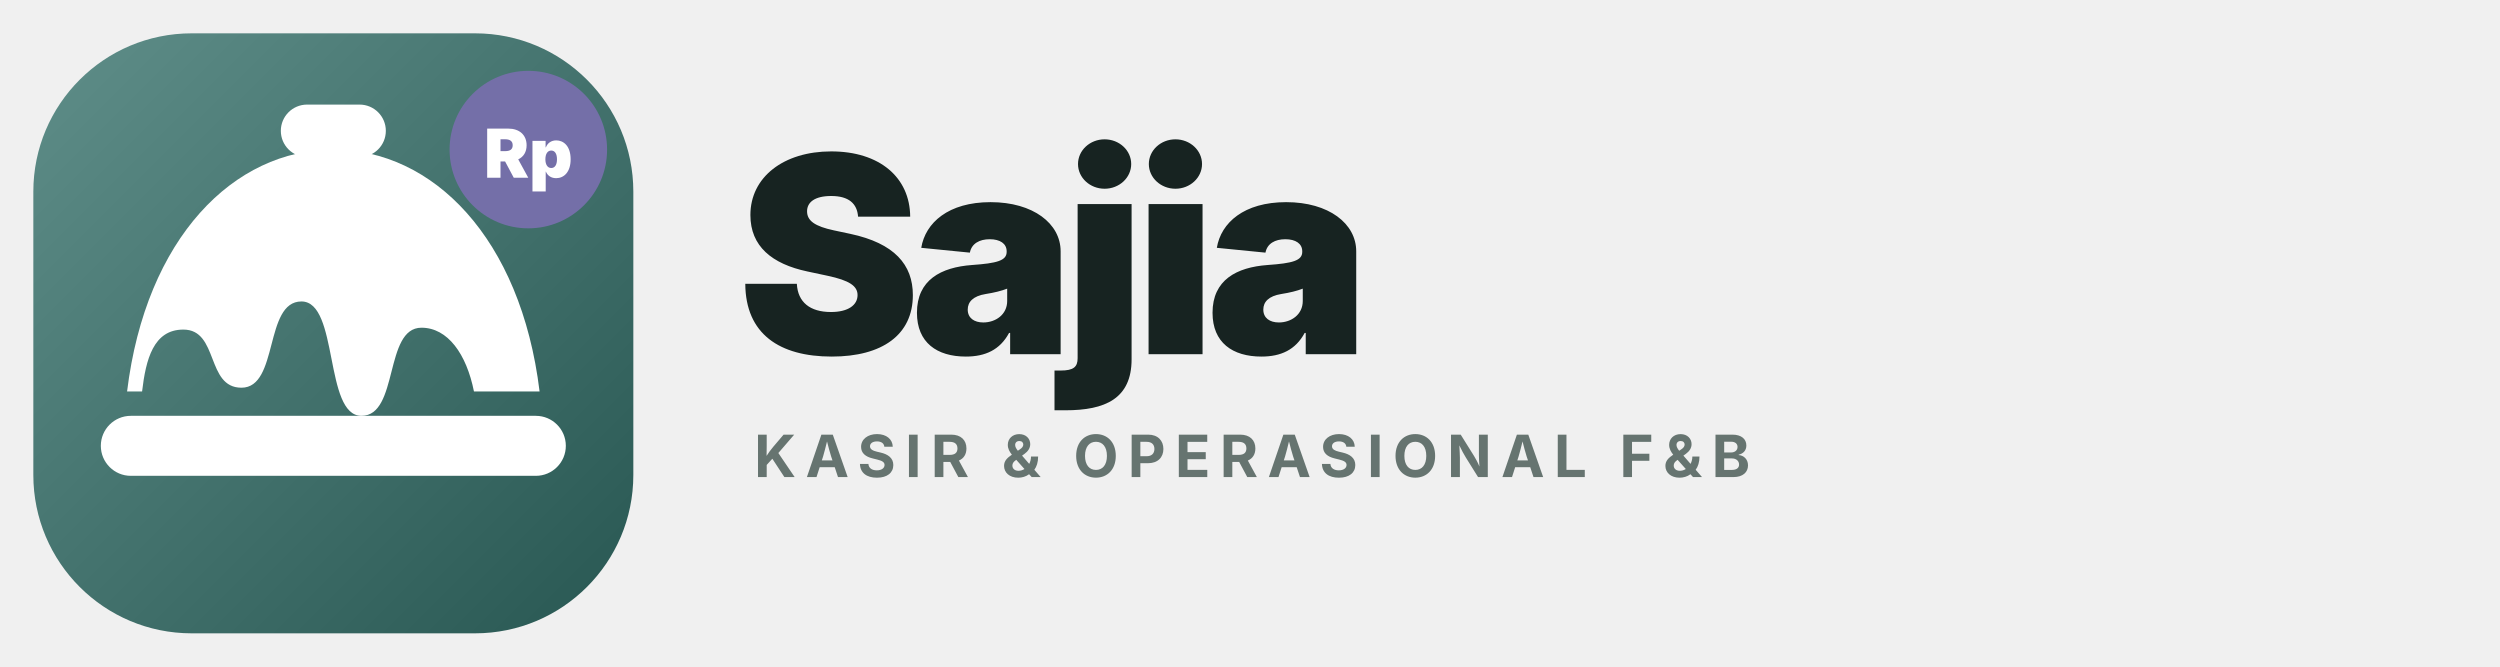
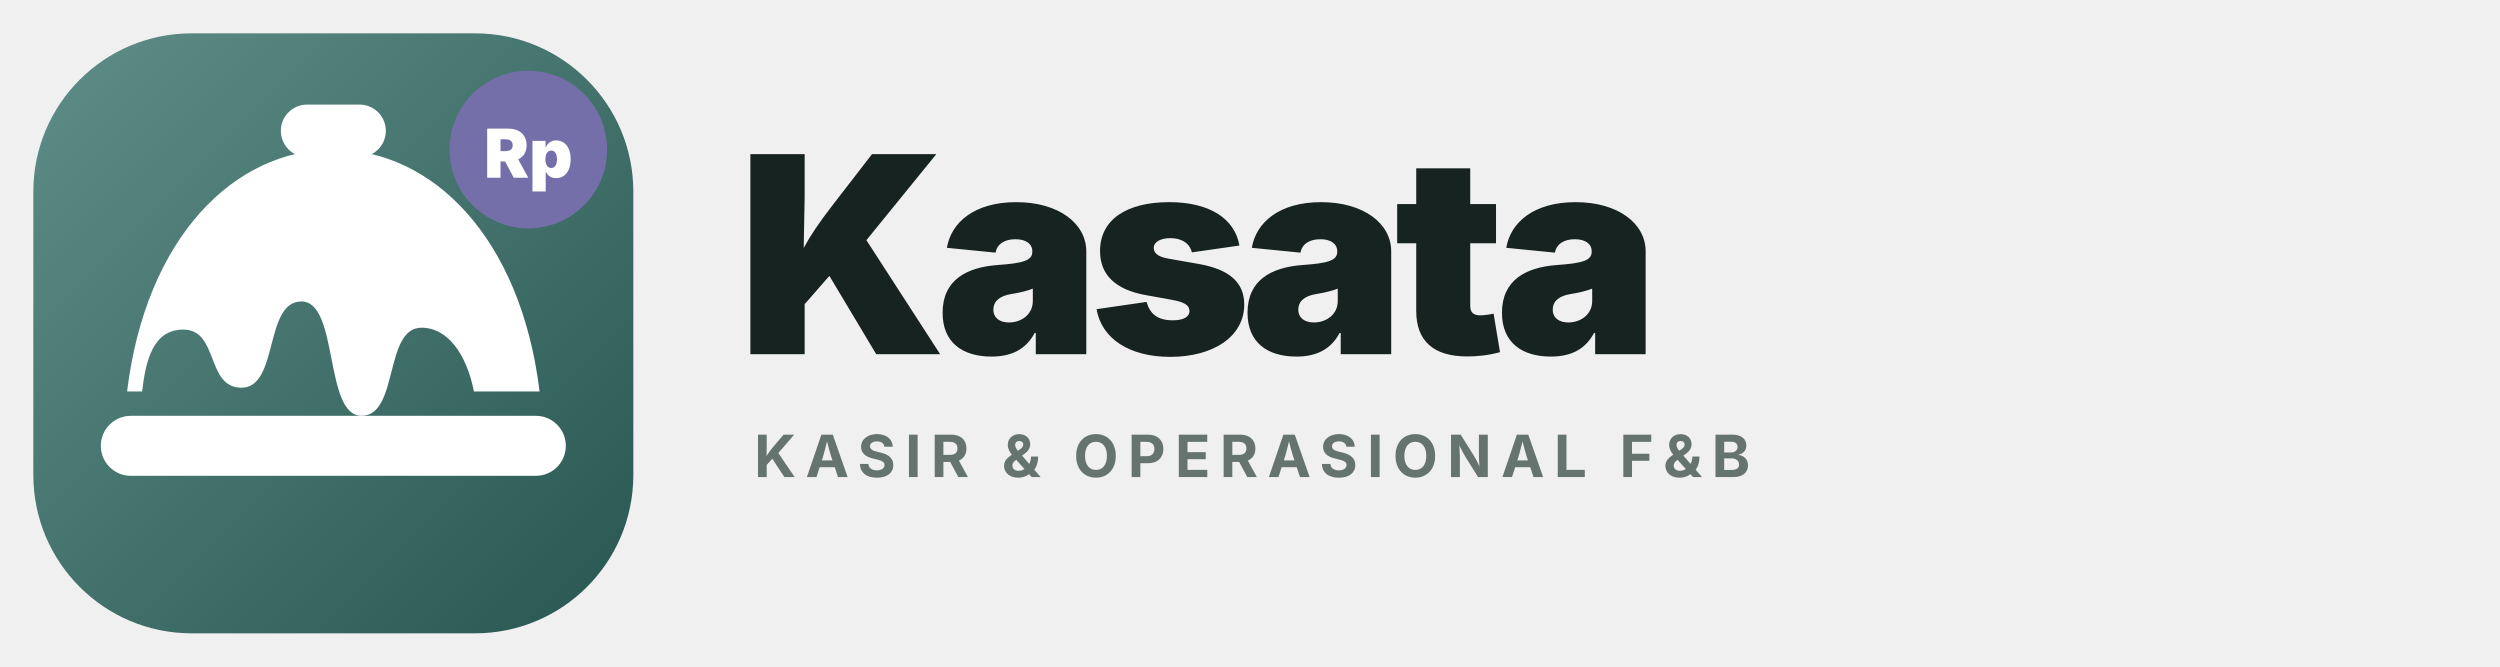
<svg xmlns="http://www.w3.org/2000/svg" width="1200" height="320" viewBox="0 0 1200 320" fill="none">
  <rect x="16" y="16" width="288" height="288" rx="76" fill="url(#mark-gradient)" />
  <g transform="translate(16 16)">
    <g transform="scale(0.9)">
      <path d="M50 191C60 109 107 62 160 62C213 62 260 109 270 191H235C231 171 221 157 207 157C187 157 195 204 175 204C155 204 163 143 143 143C123 143 131 189 111 189C92 189 99 158 80 158C64 158 60 174 58 191H50Z" fill="white" />
      <rect x="36" y="204" width="248" height="32" rx="16" fill="white" />
      <rect x="132" y="38" width="56" height="28" rx="14" fill="white" />
      <circle cx="264" cy="62" r="42" fill="#746FA8" />
      <text x="264" y="77" text-anchor="middle" fill="white" font-family="Inter, Arial, sans-serif" font-size="36" font-weight="850">Rp</text>
    </g>
  </g>
-   <text x="354" y="170" fill="#172321" font-family="Inter, Arial, sans-serif" font-size="132" font-weight="850" letter-spacing="-5">Sajia</text>
+   <text x="354" y="170" fill="#172321" font-family="Inter, Arial, sans-serif" font-size="132" font-weight="850" letter-spacing="-5">Kasata</text>
  <text x="362" y="229" fill="#667470" font-family="Inter, Arial, sans-serif" font-size="28" font-weight="700" letter-spacing="4.5">KASIR &amp; OPERASIONAL F&amp;B</text>
  <defs>
    <linearGradient id="mark-gradient" x1="16" y1="16" x2="304" y2="304" gradientUnits="userSpaceOnUse">
      <stop stop-color="#5F8E89" />
      <stop offset="1" stop-color="#285752" />
    </linearGradient>
  </defs>
</svg>
